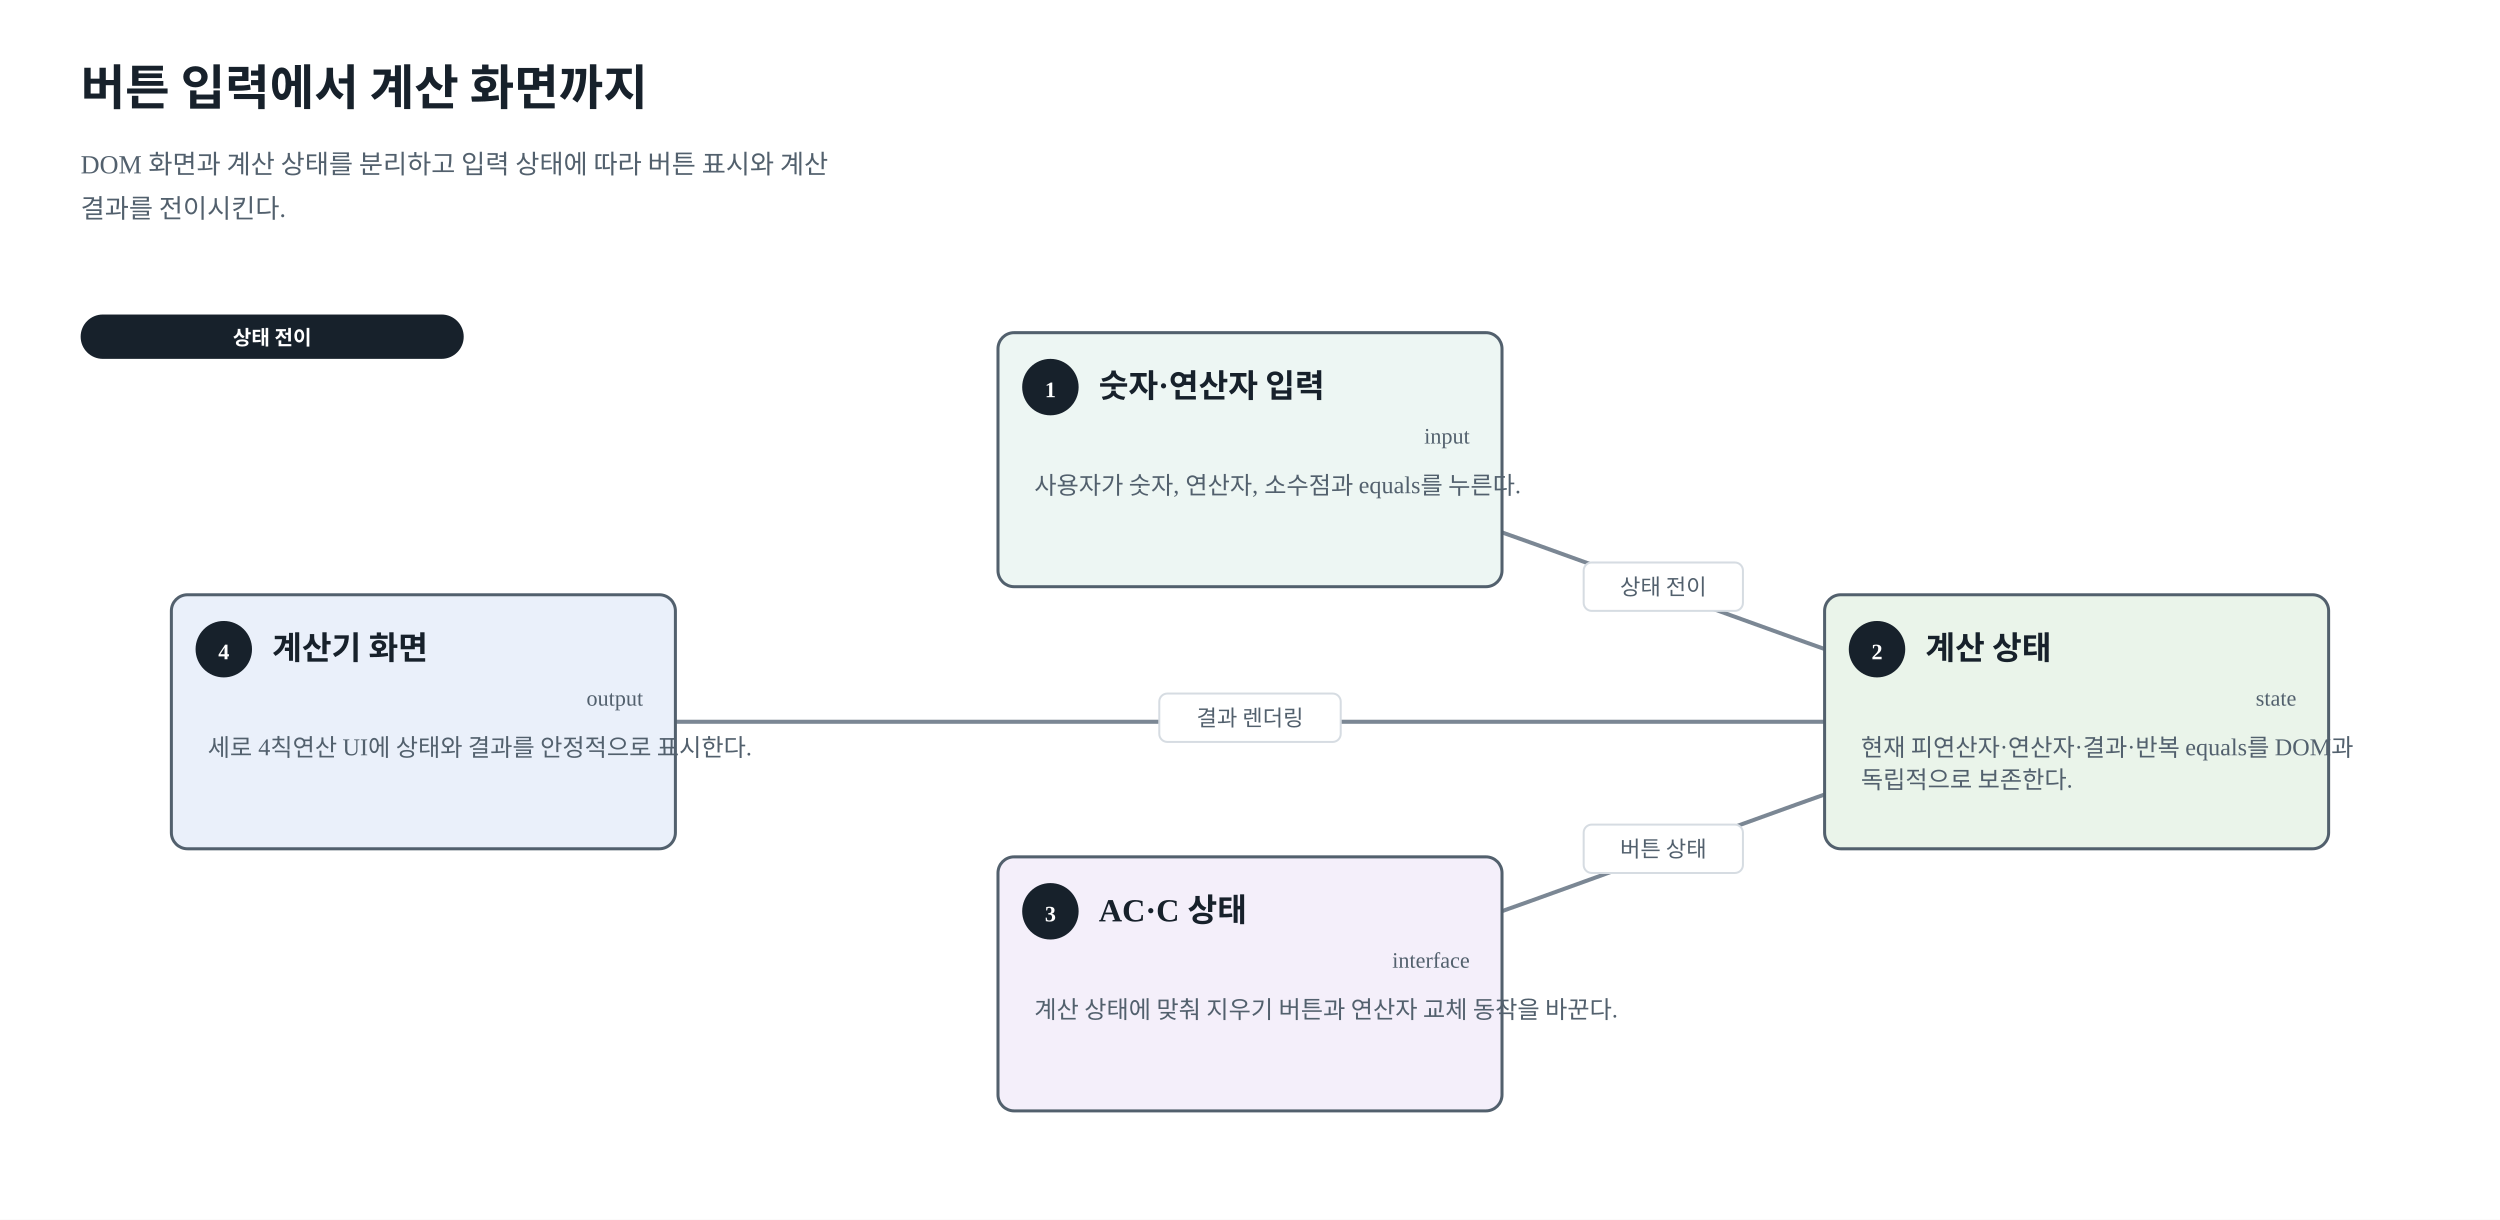
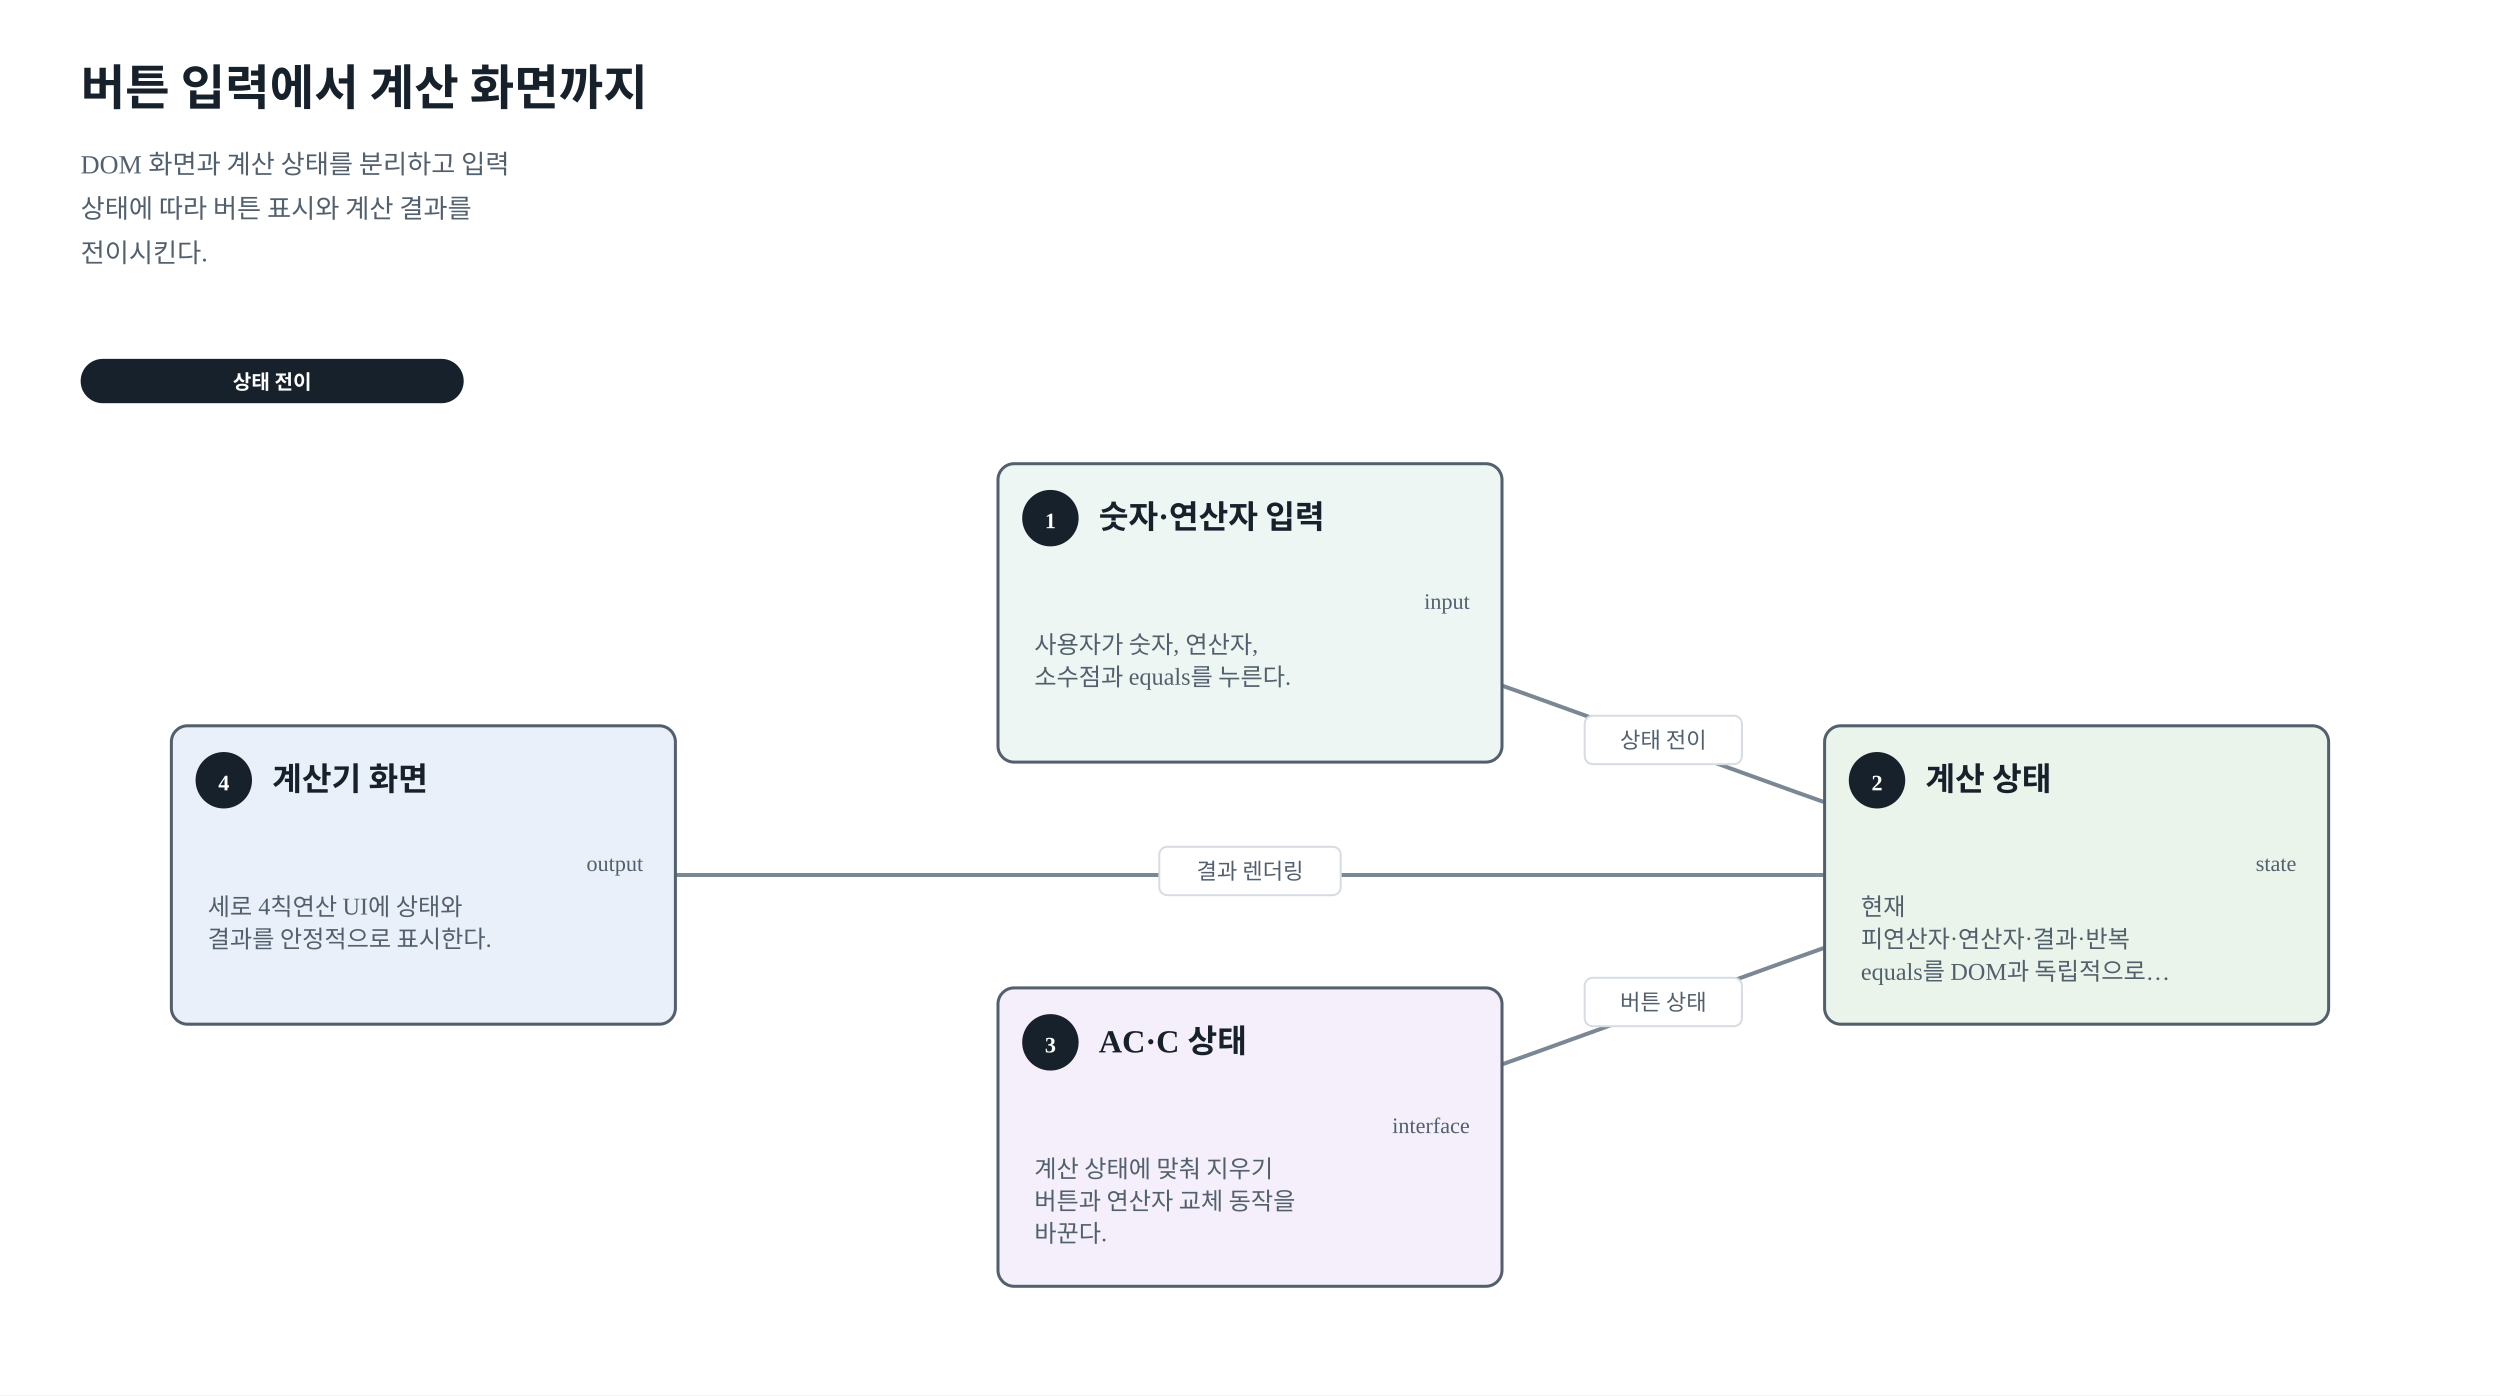
- <svg xmlns="http://www.w3.org/2000/svg" viewBox="0 0 1240 605.0" role="img" aria-labelledby="system-map-title system-map-desc">
+ <svg xmlns="http://www.w3.org/2000/svg" viewBox="0 0 1240 692.0" role="img" aria-labelledby="system-map-title system-map-desc">
  <defs>
    <marker id="system-map-arrow" viewBox="0 0 10 10" refX="5" refY="5" markerWidth="7" markerHeight="7" orient="auto-start-reverse">
      <path d="M 0 0 L 10 5 L 0 10 z" fill="#52606d" />
    </marker>
  </defs>
-   <rect width="1240" height="605.0" fill="#ffffff" />
+   <rect width="1240" height="692.0" fill="#ffffff" />
  <text fill="#17212b" font-size="24" font-weight="700">
    <tspan x="40" y="52">버튼 입력에서 계산 화면까지</tspan>
  </text>
  <text fill="#52606d" font-size="13">
-     <tspan x="40" y="86">DOM 화면과 계산 상태를 분리하고 입력 상태에 따라 버튼 표시와 계산</tspan>
-     <tspan x="40" y="108">결과를 전이시킨다.</tspan>
+     <tspan x="40" y="86">DOM 화면과 계산 상태를 분리하고 입력</tspan>
+     <tspan x="40" y="108">상태에 따라 버튼 표시와 계산 결과를</tspan>
+     <tspan x="40" y="130">전이시킨다.</tspan>
  </text>
-   <rect x="40" y="156" width="190" height="22" rx="11" fill="#17212b" />
-   <text x="135" y="171" text-anchor="middle" fill="#ffffff" font-size="10" font-weight="700">상태 전이</text>
+   <rect x="40" y="178" width="190" height="22" rx="11" fill="#17212b" />
+   <text x="135" y="193" text-anchor="middle" fill="#ffffff" font-size="10" font-weight="700">상태 전이</text>
  <g data-flow="flow-01">
-     <path d="M 620 228 C 674 228, 976 358, 1030 358" fill="none" stroke="#7b8794" stroke-width="2" marker-end="url(#system-map-arrow)" />
-     <rect x="785.5" y="279" width="79" height="24" rx="4" fill="#ffffff" stroke="#d6dce2" />
-     <text x="825" y="295" text-anchor="middle" fill="#52606d" font-size="11">상태 전이</text>
+     <path d="M 620 304 C 674 304, 976 434, 1030 434" fill="none" stroke="#7b8794" stroke-width="2" marker-end="url(#system-map-arrow)" />
+     <rect x="786" y="355" width="78" height="24" rx="4" fill="#ffffff" stroke="#d6dce2" />
+     <text x="825" y="371" text-anchor="middle" fill="#52606d" font-size="11">상태 전이</text>
  </g>
  <g data-flow="flow-02">
-     <path d="M 1030 358 C 976 358, 674 488, 620 488" fill="none" stroke="#7b8794" stroke-width="2" marker-end="url(#system-map-arrow)" />
-     <rect x="785.5" y="409" width="79" height="24" rx="4" fill="#ffffff" stroke="#d6dce2" />
-     <text x="825" y="425" text-anchor="middle" fill="#52606d" font-size="11">버튼 상태</text>
+     <path d="M 1030 434 C 976 434, 674 564, 620 564" fill="none" stroke="#7b8794" stroke-width="2" marker-end="url(#system-map-arrow)" />
+     <rect x="786" y="485" width="78" height="24" rx="4" fill="#ffffff" stroke="#d6dce2" />
+     <text x="825" y="501" text-anchor="middle" fill="#52606d" font-size="11">버튼 상태</text>
  </g>
  <g data-flow="flow-03">
-     <path d="M 1030 358 C 976 358, 264 358, 210 358" fill="none" stroke="#7b8794" stroke-width="2" marker-end="url(#system-map-arrow)" />
-     <rect x="575" y="344" width="90" height="24" rx="4" fill="#ffffff" stroke="#d6dce2" />
-     <text x="620" y="360" text-anchor="middle" fill="#52606d" font-size="11">결과 렌더링</text>
+     <path d="M 1030 434 C 976 434, 264 434, 210 434" fill="none" stroke="#7b8794" stroke-width="2" marker-end="url(#system-map-arrow)" />
+     <rect x="575" y="420" width="90" height="24" rx="4" fill="#ffffff" stroke="#d6dce2" />
+     <text x="620" y="436" text-anchor="middle" fill="#52606d" font-size="11">결과 렌더링</text>
  </g>
  <g data-node="key-input">
-     <rect x="495.0" y="165.0" width="250" height="126" rx="8" fill="#edf6f3" stroke="#52606d" stroke-width="1.5" />
-     <circle cx="521.0" cy="192.0" r="14" fill="#17212b" />
-     <text x="521.0" y="197.0" text-anchor="middle" fill="#ffffff" font-size="11" font-weight="700">1</text>
-     <text x="545.0" y="197.0" fill="#17212b" font-size="16" font-weight="700">숫자·연산자 입력</text>
-     <text x="729.0" y="220.0" text-anchor="end" fill="#52606d" font-size="11">input</text>
-     <text x="513.0" y="243.0" fill="#52606d" font-size="12">
-       <tspan x="513.0" y="245.0">사용자가 숫자, 연산자, 소수점과 equals를 누른다.</tspan>
+     <rect x="495.0" y="230.0" width="250" height="148" rx="8" fill="#edf6f3" stroke="#52606d" stroke-width="1.5" />
+     <circle cx="521.0" cy="257.0" r="14" fill="#17212b" />
+     <text x="521.0" y="262.0" text-anchor="middle" fill="#ffffff" font-size="11" font-weight="700">1</text>
+     <text x="545.0" y="262.0" fill="#17212b" font-size="16" font-weight="700">
+       <tspan x="545.0" y="262.0">숫자·연산자 입력</tspan>
+     </text>
+     <text x="729.0" y="302.0" text-anchor="end" fill="#52606d" font-size="11">input</text>
+     <text x="513.0" y="308.0" fill="#52606d" font-size="12">
+       <tspan x="513.0" y="324.0">사용자가 숫자, 연산자,</tspan>
+       <tspan x="513.0" y="340.0">소수점과 equals를 누른다.</tspan>
    </text>
  </g>
  <g data-node="calculator-state">
-     <rect x="905.0" y="295.0" width="250" height="126" rx="8" fill="#eaf4ea" stroke="#52606d" stroke-width="1.5" />
-     <circle cx="931.0" cy="322.0" r="14" fill="#17212b" />
-     <text x="931.0" y="327.0" text-anchor="middle" fill="#ffffff" font-size="11" font-weight="700">2</text>
-     <text x="955.0" y="327.0" fill="#17212b" font-size="16" font-weight="700">계산 상태</text>
-     <text x="1139.0" y="350.0" text-anchor="end" fill="#52606d" font-size="11">state</text>
-     <text x="923.0" y="373.0" fill="#52606d" font-size="12">
-       <tspan x="923.0" y="375.0">현재 피연산자·연산자·결과·반복 equals를 DOM과</tspan>
-       <tspan x="923.0" y="391.0">독립적으로 보존한다.</tspan>
+     <rect x="905.0" y="360.0" width="250" height="148" rx="8" fill="#eaf4ea" stroke="#52606d" stroke-width="1.5" />
+     <circle cx="931.0" cy="387.0" r="14" fill="#17212b" />
+     <text x="931.0" y="392.0" text-anchor="middle" fill="#ffffff" font-size="11" font-weight="700">2</text>
+     <text x="955.0" y="392.0" fill="#17212b" font-size="16" font-weight="700">
+       <tspan x="955.0" y="392.0">계산 상태</tspan>
+     </text>
+     <text x="1139.0" y="432.0" text-anchor="end" fill="#52606d" font-size="11">state</text>
+     <text x="923.0" y="438.0" fill="#52606d" font-size="12">
+       <tspan x="923.0" y="454.0">현재</tspan>
+       <tspan x="923.0" y="470.0">피연산자·연산자·결과·반복</tspan>
+       <tspan x="923.0" y="486.0">equals를 DOM과 독립적으로…</tspan>
    </text>
  </g>
  <g data-node="button-mode">
-     <rect x="495.0" y="425.0" width="250" height="126" rx="8" fill="#f4effa" stroke="#52606d" stroke-width="1.5" />
-     <circle cx="521.0" cy="452.0" r="14" fill="#17212b" />
-     <text x="521.0" y="457.0" text-anchor="middle" fill="#ffffff" font-size="11" font-weight="700">3</text>
-     <text x="545.0" y="457.0" fill="#17212b" font-size="16" font-weight="700">AC·C 상태</text>
-     <text x="729.0" y="480.0" text-anchor="end" fill="#52606d" font-size="11">interface</text>
-     <text x="513.0" y="503.0" fill="#52606d" font-size="12">
-       <tspan x="513.0" y="505.0">계산 상태에 맞춰 지우기 버튼과 연산자 교체 동작을 바꾼다.</tspan>
+     <rect x="495.0" y="490.0" width="250" height="148" rx="8" fill="#f4effa" stroke="#52606d" stroke-width="1.5" />
+     <circle cx="521.0" cy="517.0" r="14" fill="#17212b" />
+     <text x="521.0" y="522.0" text-anchor="middle" fill="#ffffff" font-size="11" font-weight="700">3</text>
+     <text x="545.0" y="522.0" fill="#17212b" font-size="16" font-weight="700">
+       <tspan x="545.0" y="522.0">AC·C 상태</tspan>
+     </text>
+     <text x="729.0" y="562.0" text-anchor="end" fill="#52606d" font-size="11">interface</text>
+     <text x="513.0" y="568.0" fill="#52606d" font-size="12">
+       <tspan x="513.0" y="584.0">계산 상태에 맞춰 지우기</tspan>
+       <tspan x="513.0" y="600.0">버튼과 연산자 교체 동작을</tspan>
+       <tspan x="513.0" y="616.0">바꾼다.</tspan>
    </text>
  </g>
  <g data-node="display-result">
-     <rect x="85.0" y="295.0" width="250" height="126" rx="8" fill="#eaf0fa" stroke="#52606d" stroke-width="1.5" />
-     <circle cx="111.0" cy="322.0" r="14" fill="#17212b" />
-     <text x="111.0" y="327.0" text-anchor="middle" fill="#ffffff" font-size="11" font-weight="700">4</text>
-     <text x="135.0" y="327.0" fill="#17212b" font-size="16" font-weight="700">계산기 화면</text>
-     <text x="319.0" y="350.0" text-anchor="end" fill="#52606d" font-size="11">output</text>
-     <text x="103.0" y="373.0" fill="#52606d" font-size="12">
-       <tspan x="103.0" y="375.0">세로 4칙연산 UI에 상태와 결과를 안정적으로 표시한다.</tspan>
+     <rect x="85.0" y="360.0" width="250" height="148" rx="8" fill="#eaf0fa" stroke="#52606d" stroke-width="1.5" />
+     <circle cx="111.0" cy="387.0" r="14" fill="#17212b" />
+     <text x="111.0" y="392.0" text-anchor="middle" fill="#ffffff" font-size="11" font-weight="700">4</text>
+     <text x="135.0" y="392.0" fill="#17212b" font-size="16" font-weight="700">
+       <tspan x="135.0" y="392.0">계산기 화면</tspan>
+     </text>
+     <text x="319.0" y="432.0" text-anchor="end" fill="#52606d" font-size="11">output</text>
+     <text x="103.0" y="438.0" fill="#52606d" font-size="12">
+       <tspan x="103.0" y="454.0">세로 4칙연산 UI에 상태와</tspan>
+       <tspan x="103.0" y="470.0">결과를 안정적으로 표시한다.</tspan>
    </text>
  </g>
</svg>
